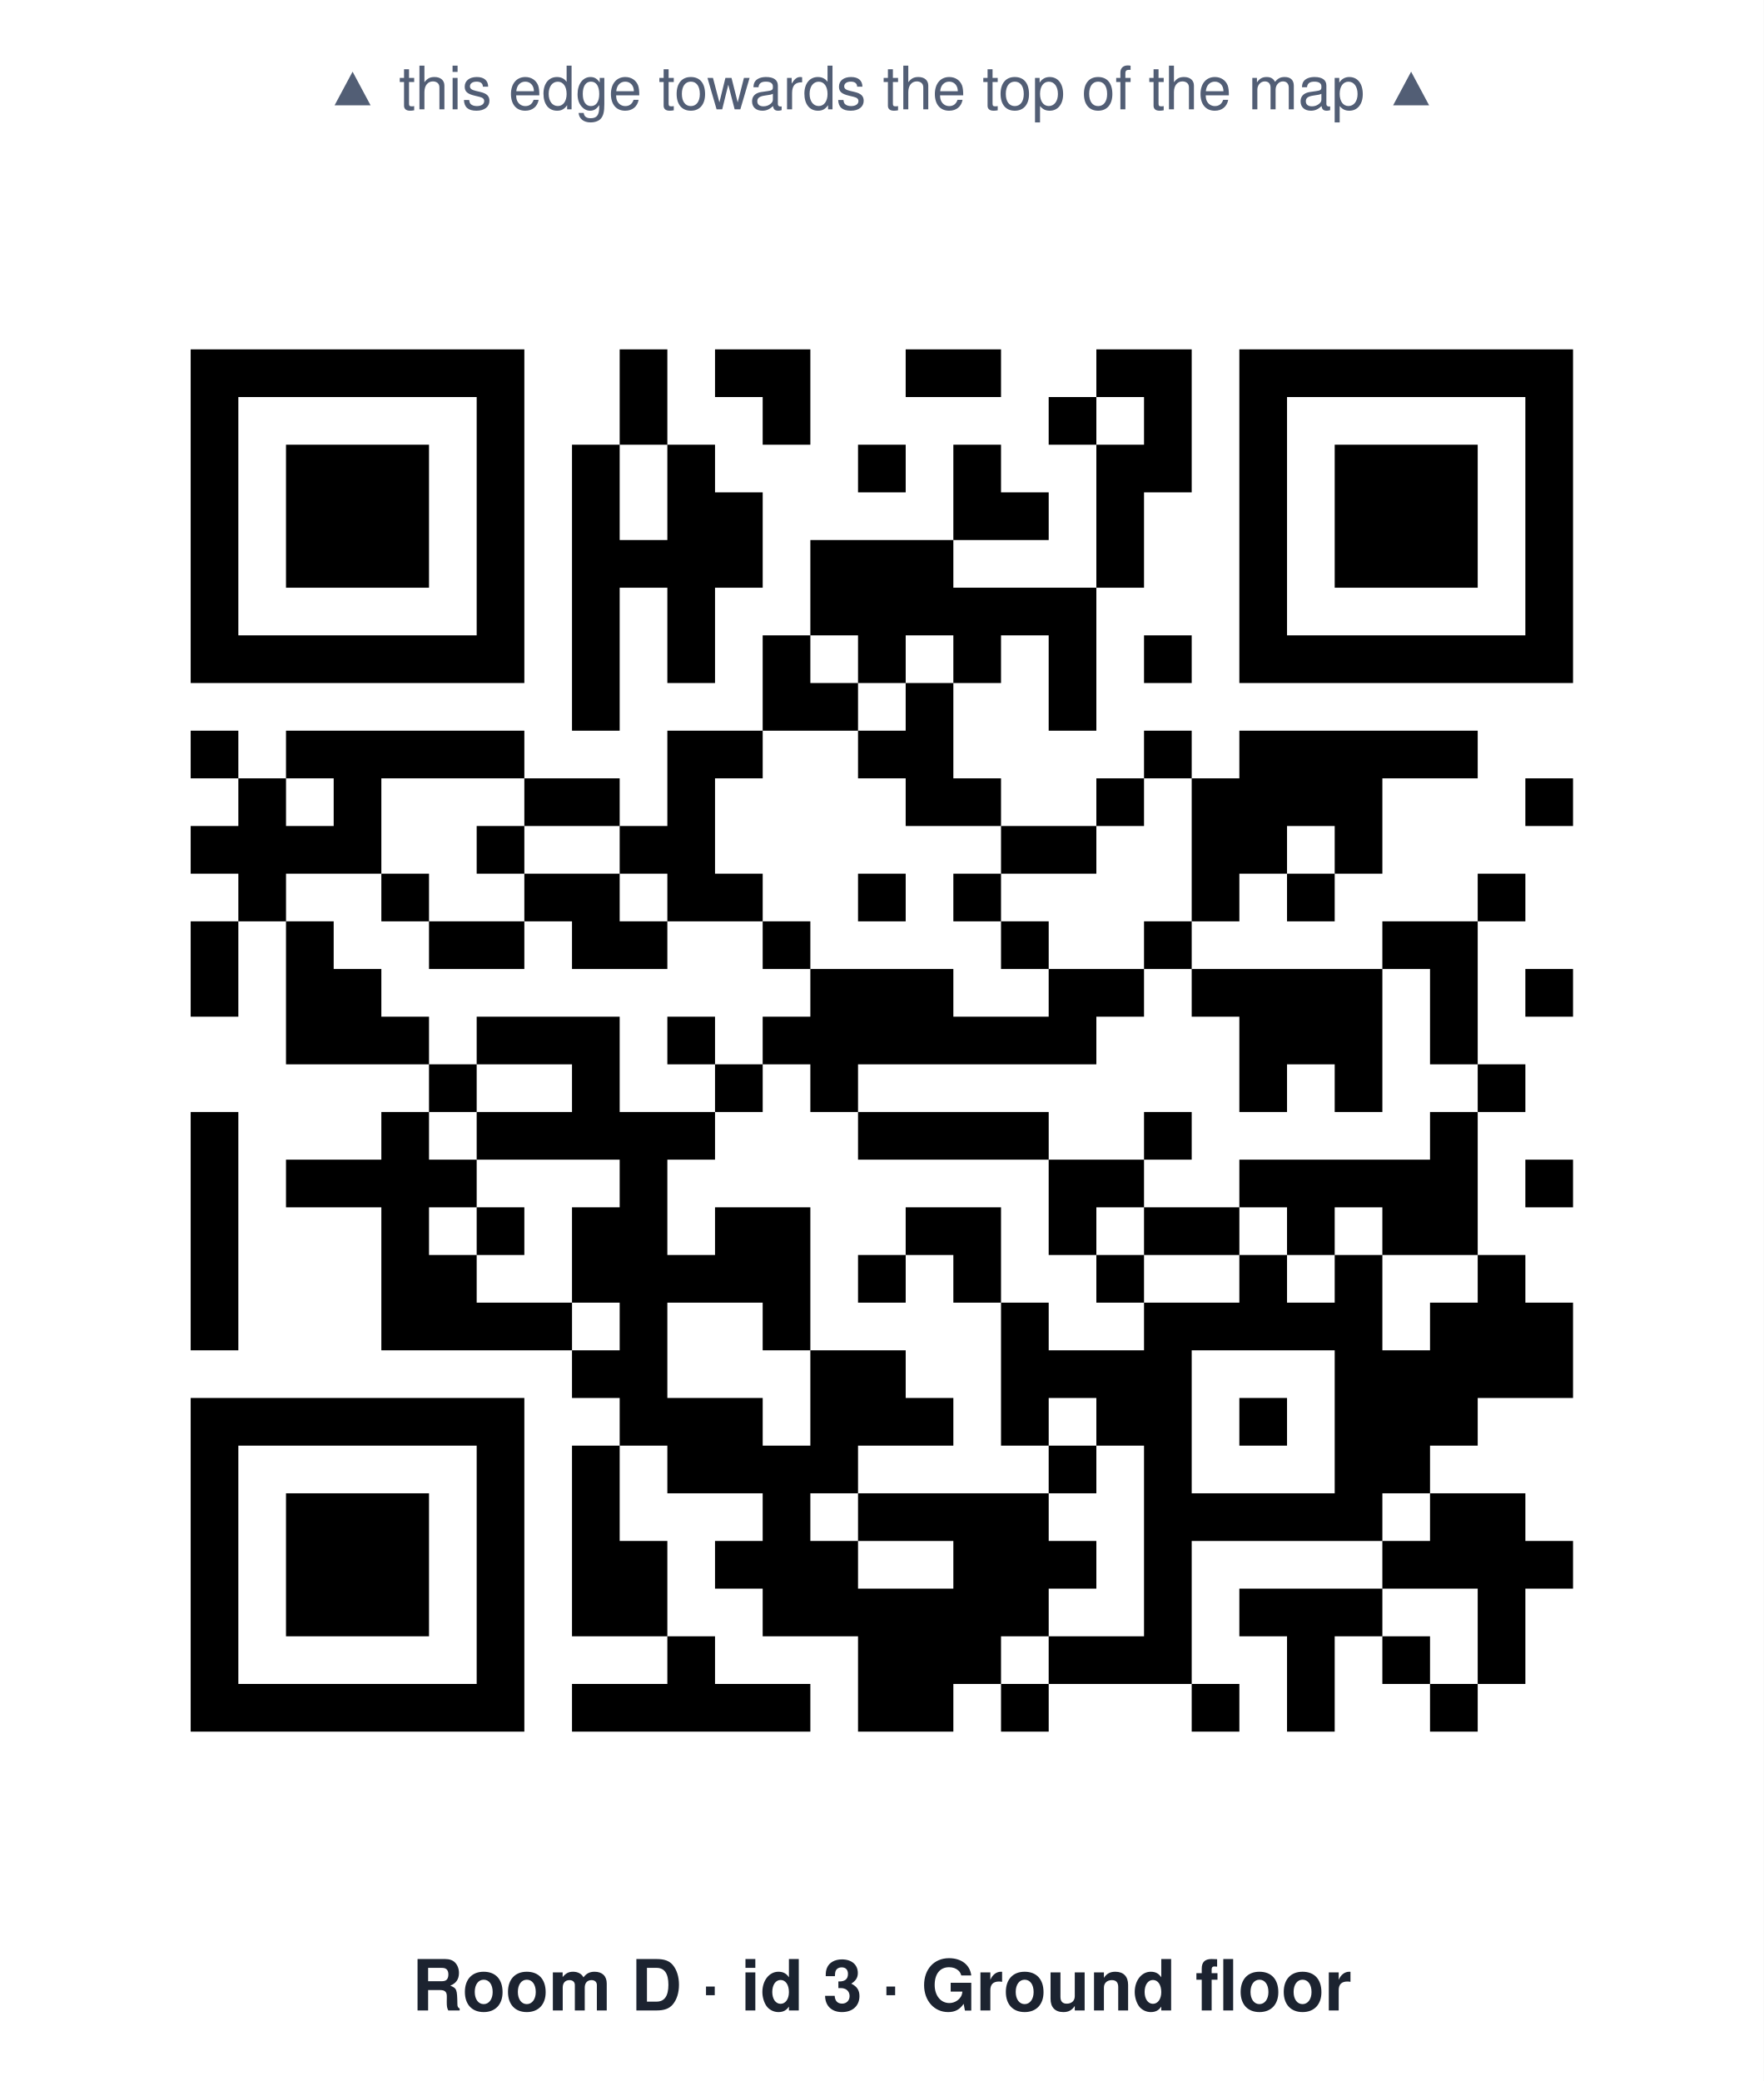
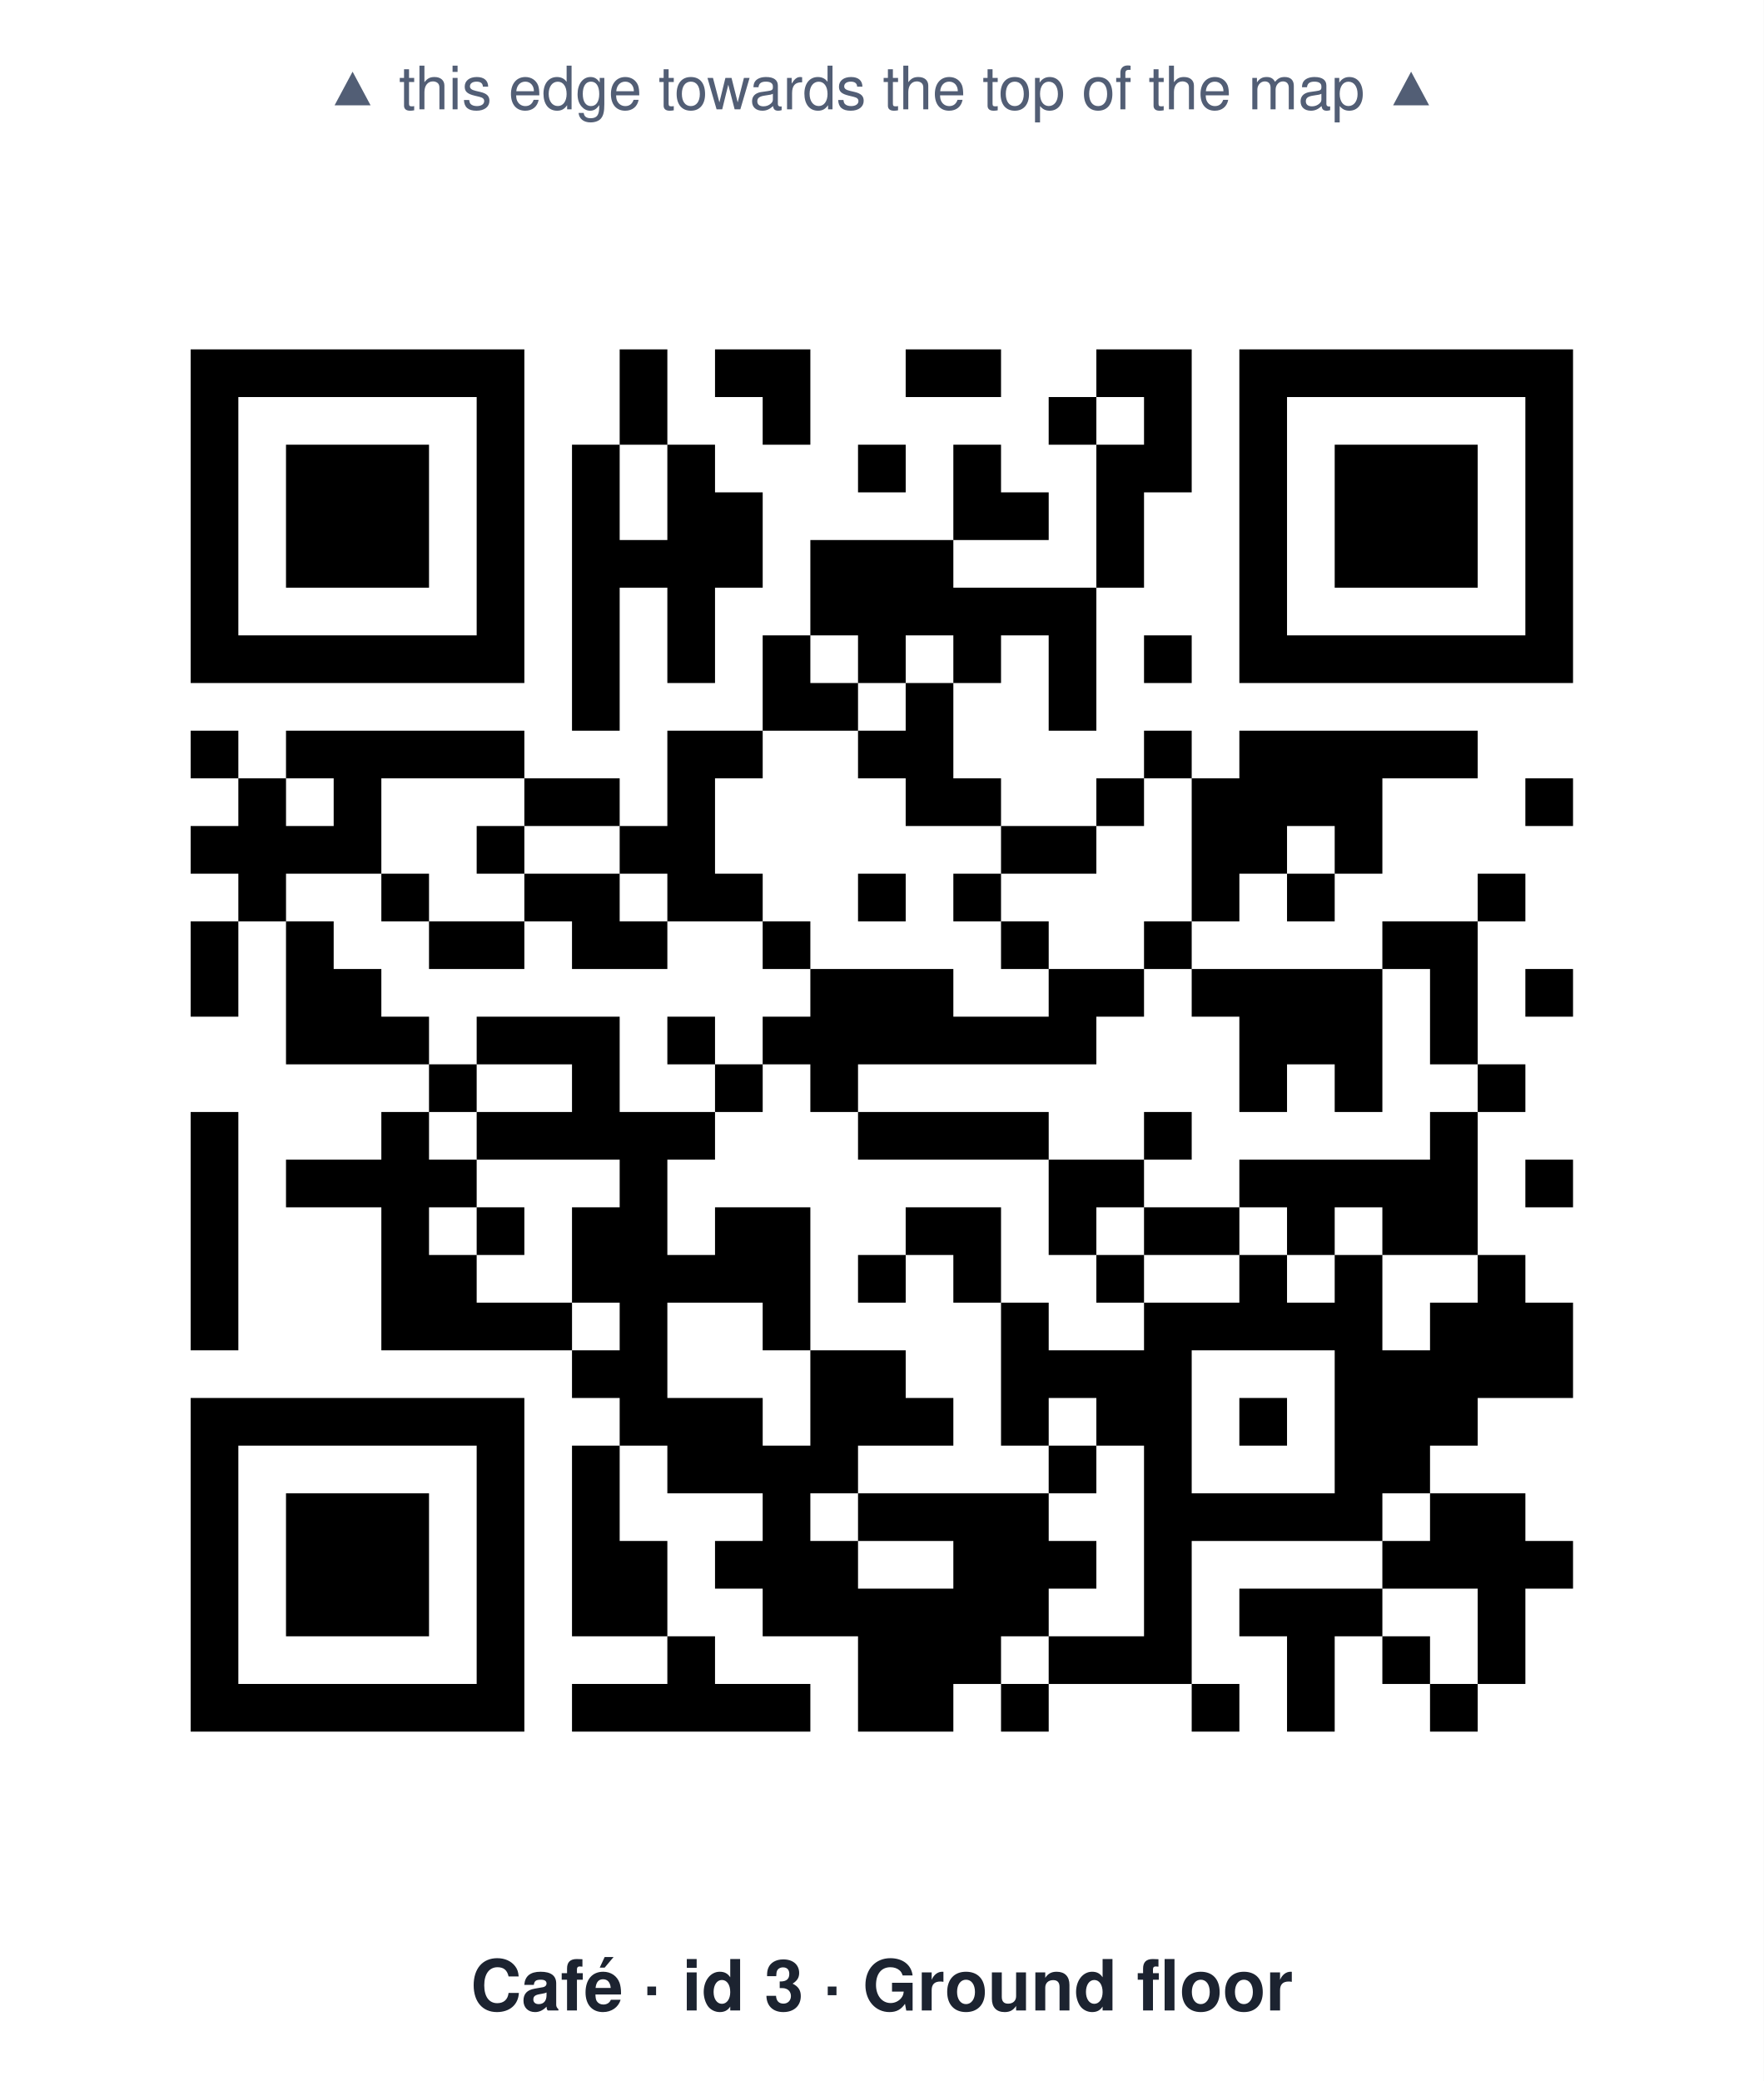
<svg xmlns="http://www.w3.org/2000/svg" viewBox="0 0 1000 1180" width="200mm" height="236mm">
  <rect width="1000" height="1180" fill="#fff" />
  <text x="500" y="62" text-anchor="middle" font-family="Helvetica, Arial, sans-serif" font-size="34" fill="#525E75">▲ this edge towards the top of the map ▲</text>
  <g transform="translate(0 90)">
    <path d="M108.11 108.11h27.03v27.03h-27.03zM135.14 108.11h27.03v27.03h-27.03zM162.16 108.11h27.03v27.03h-27.03zM189.19 108.11h27.03v27.03h-27.03zM216.22 108.11h27.03v27.03h-27.03zM243.24 108.11h27.03v27.03h-27.03zM270.27 108.11h27.03v27.03h-27.03zM351.35 108.11h27.03v27.03h-27.03zM405.41 108.11h27.03v27.03h-27.03zM432.43 108.11h27.03v27.03h-27.03zM513.51 108.11h27.03v27.03h-27.03zM540.54 108.11h27.03v27.03h-27.03zM621.62 108.11h27.03v27.03h-27.03zM648.65 108.11h27.03v27.03h-27.03zM702.70 108.11h27.03v27.03h-27.03zM729.73 108.11h27.03v27.03h-27.03zM756.76 108.11h27.03v27.03h-27.03zM783.78 108.11h27.03v27.03h-27.03zM810.81 108.11h27.03v27.03h-27.03zM837.84 108.11h27.03v27.03h-27.03zM864.86 108.11h27.03v27.03h-27.03zM108.11 135.14h27.03v27.03h-27.03zM270.27 135.14h27.03v27.03h-27.03zM351.35 135.14h27.03v27.03h-27.03zM432.43 135.14h27.03v27.03h-27.03zM594.59 135.14h27.03v27.03h-27.03zM648.65 135.14h27.03v27.03h-27.03zM702.70 135.14h27.03v27.03h-27.03zM864.86 135.14h27.03v27.03h-27.03zM108.11 162.16h27.03v27.03h-27.03zM162.16 162.16h27.03v27.03h-27.03zM189.19 162.16h27.03v27.03h-27.03zM216.22 162.16h27.03v27.03h-27.03zM270.27 162.16h27.03v27.03h-27.03zM324.32 162.16h27.03v27.03h-27.03zM378.38 162.16h27.03v27.03h-27.03zM486.49 162.16h27.03v27.03h-27.03zM540.54 162.16h27.03v27.03h-27.03zM621.62 162.16h27.03v27.03h-27.03zM648.65 162.16h27.03v27.03h-27.03zM702.70 162.16h27.03v27.03h-27.03zM756.76 162.16h27.03v27.03h-27.03zM783.78 162.16h27.03v27.03h-27.03zM810.81 162.16h27.03v27.03h-27.03zM864.86 162.16h27.03v27.03h-27.03zM108.11 189.19h27.03v27.03h-27.03zM162.16 189.19h27.03v27.03h-27.03zM189.19 189.19h27.03v27.03h-27.03zM216.22 189.19h27.03v27.03h-27.03zM270.27 189.19h27.03v27.03h-27.03zM324.32 189.19h27.03v27.03h-27.03zM378.38 189.19h27.03v27.03h-27.03zM405.41 189.19h27.03v27.03h-27.03zM540.54 189.19h27.03v27.03h-27.03zM567.57 189.19h27.03v27.03h-27.03zM621.62 189.19h27.03v27.03h-27.03zM702.70 189.19h27.03v27.03h-27.03zM756.76 189.19h27.03v27.03h-27.03zM783.78 189.19h27.03v27.03h-27.03zM810.81 189.19h27.03v27.03h-27.03zM864.86 189.19h27.03v27.03h-27.03zM108.11 216.22h27.03v27.03h-27.03zM162.16 216.22h27.03v27.03h-27.03zM189.19 216.22h27.03v27.03h-27.03zM216.22 216.22h27.03v27.03h-27.03zM270.27 216.22h27.03v27.03h-27.03zM324.32 216.22h27.03v27.03h-27.03zM351.35 216.22h27.03v27.03h-27.03zM378.38 216.22h27.03v27.03h-27.03zM405.41 216.22h27.03v27.03h-27.03zM459.46 216.22h27.03v27.03h-27.03zM486.49 216.22h27.03v27.03h-27.03zM513.51 216.22h27.03v27.03h-27.03zM621.62 216.22h27.03v27.03h-27.03zM702.70 216.22h27.03v27.03h-27.03zM756.76 216.22h27.03v27.03h-27.03zM783.78 216.22h27.03v27.03h-27.03zM810.81 216.22h27.03v27.03h-27.03zM864.86 216.22h27.03v27.03h-27.03zM108.11 243.24h27.03v27.03h-27.03zM270.27 243.24h27.03v27.03h-27.03zM324.32 243.24h27.03v27.03h-27.03zM378.38 243.24h27.03v27.03h-27.03zM459.46 243.24h27.03v27.03h-27.03zM486.49 243.24h27.03v27.03h-27.03zM513.51 243.24h27.03v27.03h-27.03zM540.54 243.24h27.03v27.03h-27.03zM567.57 243.24h27.03v27.03h-27.03zM594.59 243.24h27.03v27.03h-27.03zM702.70 243.24h27.03v27.03h-27.03zM864.86 243.24h27.03v27.03h-27.03zM108.11 270.27h27.03v27.03h-27.03zM135.14 270.27h27.03v27.03h-27.03zM162.16 270.27h27.03v27.03h-27.03zM189.19 270.27h27.03v27.03h-27.03zM216.22 270.27h27.03v27.03h-27.03zM243.24 270.27h27.03v27.03h-27.03zM270.27 270.27h27.03v27.03h-27.03zM324.32 270.27h27.03v27.03h-27.03zM378.38 270.27h27.03v27.03h-27.03zM432.43 270.27h27.03v27.03h-27.03zM486.49 270.27h27.03v27.03h-27.03zM540.54 270.27h27.03v27.03h-27.03zM594.59 270.27h27.03v27.03h-27.03zM648.65 270.27h27.03v27.03h-27.03zM702.70 270.27h27.03v27.03h-27.03zM729.73 270.27h27.03v27.03h-27.03zM756.76 270.27h27.03v27.03h-27.03zM783.78 270.27h27.03v27.03h-27.03zM810.81 270.27h27.03v27.03h-27.03zM837.84 270.27h27.03v27.03h-27.03zM864.86 270.27h27.03v27.03h-27.03zM324.32 297.30h27.03v27.03h-27.03zM432.43 297.30h27.03v27.03h-27.03zM459.46 297.30h27.03v27.03h-27.03zM513.51 297.30h27.03v27.03h-27.03zM594.59 297.30h27.03v27.03h-27.03zM108.11 324.32h27.03v27.03h-27.03zM162.16 324.32h27.03v27.03h-27.03zM189.19 324.32h27.03v27.03h-27.03zM216.22 324.32h27.03v27.03h-27.03zM243.24 324.32h27.03v27.03h-27.03zM270.27 324.32h27.03v27.03h-27.03zM378.38 324.32h27.03v27.03h-27.03zM405.41 324.32h27.03v27.03h-27.03zM486.49 324.32h27.03v27.03h-27.03zM513.51 324.32h27.03v27.03h-27.03zM648.65 324.32h27.03v27.03h-27.03zM702.70 324.32h27.03v27.03h-27.03zM729.73 324.32h27.03v27.03h-27.03zM756.76 324.32h27.03v27.03h-27.03zM783.78 324.32h27.03v27.03h-27.03zM810.81 324.32h27.03v27.03h-27.03zM135.14 351.35h27.03v27.03h-27.03zM189.19 351.35h27.03v27.03h-27.03zM297.30 351.35h27.03v27.03h-27.03zM324.32 351.35h27.03v27.03h-27.03zM378.38 351.35h27.03v27.03h-27.03zM513.51 351.35h27.03v27.03h-27.03zM540.54 351.35h27.03v27.03h-27.03zM621.62 351.35h27.03v27.03h-27.03zM675.68 351.35h27.03v27.03h-27.03zM702.70 351.35h27.03v27.03h-27.03zM729.73 351.35h27.03v27.03h-27.03zM756.76 351.35h27.03v27.03h-27.03zM864.86 351.35h27.03v27.03h-27.03zM108.11 378.38h27.03v27.03h-27.03zM135.14 378.38h27.03v27.03h-27.03zM162.16 378.38h27.03v27.03h-27.03zM189.19 378.38h27.03v27.03h-27.03zM270.27 378.38h27.03v27.03h-27.03zM351.35 378.38h27.03v27.03h-27.03zM378.38 378.38h27.03v27.03h-27.03zM567.57 378.38h27.03v27.03h-27.03zM594.59 378.38h27.03v27.03h-27.03zM675.68 378.38h27.03v27.03h-27.03zM702.70 378.38h27.03v27.03h-27.03zM756.76 378.38h27.03v27.03h-27.03zM135.14 405.41h27.03v27.03h-27.03zM216.22 405.41h27.03v27.03h-27.03zM297.30 405.41h27.03v27.03h-27.03zM324.32 405.41h27.03v27.03h-27.03zM378.38 405.41h27.03v27.03h-27.03zM405.41 405.41h27.03v27.03h-27.03zM486.49 405.41h27.03v27.03h-27.03zM540.54 405.41h27.03v27.03h-27.03zM675.68 405.41h27.03v27.03h-27.03zM729.73 405.41h27.03v27.03h-27.03zM837.84 405.41h27.03v27.03h-27.03zM108.11 432.43h27.03v27.03h-27.03zM162.16 432.43h27.03v27.03h-27.03zM243.24 432.43h27.03v27.03h-27.03zM270.27 432.43h27.03v27.03h-27.03zM324.32 432.43h27.03v27.03h-27.03zM351.35 432.43h27.03v27.03h-27.03zM432.43 432.43h27.03v27.03h-27.03zM567.57 432.43h27.03v27.03h-27.03zM648.65 432.43h27.03v27.03h-27.03zM783.78 432.43h27.03v27.03h-27.03zM810.81 432.43h27.03v27.03h-27.03zM108.11 459.46h27.03v27.03h-27.03zM162.16 459.46h27.03v27.03h-27.03zM189.19 459.46h27.03v27.03h-27.03zM459.46 459.46h27.03v27.03h-27.03zM486.49 459.46h27.03v27.03h-27.03zM513.51 459.46h27.03v27.03h-27.03zM594.59 459.46h27.03v27.03h-27.03zM621.62 459.46h27.03v27.03h-27.03zM675.68 459.46h27.03v27.03h-27.03zM702.70 459.46h27.03v27.03h-27.03zM729.73 459.46h27.03v27.03h-27.03zM756.76 459.46h27.03v27.03h-27.03zM810.81 459.46h27.03v27.03h-27.03zM864.86 459.46h27.03v27.03h-27.03zM162.16 486.49h27.03v27.03h-27.03zM189.19 486.49h27.03v27.03h-27.03zM216.22 486.49h27.03v27.03h-27.03zM270.27 486.49h27.03v27.03h-27.03zM297.30 486.49h27.03v27.03h-27.03zM324.32 486.49h27.03v27.03h-27.03zM378.38 486.49h27.03v27.03h-27.03zM432.43 486.49h27.03v27.03h-27.03zM459.46 486.49h27.03v27.03h-27.03zM486.49 486.49h27.03v27.03h-27.03zM513.51 486.49h27.03v27.03h-27.03zM540.54 486.49h27.03v27.03h-27.03zM567.57 486.49h27.03v27.03h-27.03zM594.59 486.49h27.03v27.03h-27.03zM702.70 486.49h27.03v27.03h-27.03zM729.73 486.49h27.03v27.03h-27.03zM756.76 486.49h27.03v27.03h-27.03zM810.81 486.49h27.03v27.03h-27.03zM243.24 513.51h27.03v27.03h-27.03zM324.32 513.51h27.03v27.03h-27.03zM405.41 513.51h27.03v27.03h-27.03zM459.46 513.51h27.03v27.03h-27.03zM702.70 513.51h27.03v27.03h-27.03zM756.76 513.51h27.03v27.03h-27.03zM837.84 513.51h27.03v27.03h-27.03zM108.11 540.54h27.03v27.03h-27.03zM216.22 540.54h27.03v27.03h-27.03zM270.27 540.54h27.03v27.03h-27.03zM297.30 540.54h27.03v27.03h-27.03zM324.32 540.54h27.03v27.03h-27.03zM351.35 540.54h27.03v27.03h-27.03zM378.38 540.54h27.03v27.03h-27.03zM486.49 540.54h27.03v27.03h-27.03zM513.51 540.54h27.03v27.03h-27.03zM540.54 540.54h27.03v27.03h-27.03zM567.57 540.54h27.03v27.03h-27.03zM648.65 540.54h27.03v27.03h-27.03zM810.81 540.54h27.03v27.03h-27.03zM108.11 567.57h27.03v27.03h-27.03zM162.16 567.57h27.03v27.03h-27.03zM189.19 567.57h27.03v27.03h-27.03zM216.22 567.57h27.03v27.03h-27.03zM243.24 567.57h27.03v27.03h-27.03zM351.35 567.57h27.03v27.03h-27.03zM594.59 567.57h27.03v27.03h-27.03zM621.62 567.57h27.03v27.03h-27.03zM702.70 567.57h27.03v27.03h-27.03zM729.73 567.57h27.03v27.03h-27.03zM756.76 567.57h27.03v27.03h-27.03zM783.78 567.57h27.03v27.03h-27.03zM810.81 567.57h27.03v27.03h-27.03zM864.86 567.57h27.03v27.03h-27.03zM108.11 594.59h27.03v27.03h-27.03zM216.22 594.59h27.03v27.03h-27.03zM270.27 594.59h27.03v27.03h-27.03zM324.32 594.59h27.03v27.03h-27.03zM351.35 594.59h27.03v27.03h-27.03zM405.41 594.59h27.03v27.03h-27.03zM432.43 594.59h27.03v27.03h-27.03zM513.51 594.59h27.03v27.03h-27.03zM540.54 594.59h27.03v27.03h-27.03zM594.59 594.59h27.03v27.03h-27.03zM648.65 594.59h27.03v27.03h-27.03zM675.68 594.59h27.03v27.03h-27.03zM729.73 594.59h27.03v27.03h-27.03zM783.78 594.59h27.03v27.03h-27.03zM810.81 594.59h27.03v27.03h-27.03zM108.11 621.62h27.03v27.03h-27.03zM216.22 621.62h27.03v27.03h-27.03zM243.24 621.62h27.03v27.03h-27.03zM324.32 621.62h27.03v27.03h-27.03zM351.35 621.62h27.03v27.03h-27.03zM378.38 621.62h27.03v27.03h-27.03zM405.41 621.62h27.03v27.03h-27.03zM432.43 621.62h27.03v27.03h-27.03zM486.49 621.62h27.03v27.03h-27.03zM540.54 621.62h27.03v27.03h-27.03zM621.62 621.62h27.03v27.03h-27.03zM702.70 621.62h27.03v27.03h-27.03zM756.76 621.62h27.03v27.03h-27.03zM837.84 621.62h27.03v27.03h-27.03zM108.11 648.65h27.03v27.03h-27.03zM216.22 648.65h27.03v27.03h-27.03zM243.24 648.65h27.03v27.03h-27.03zM270.27 648.65h27.03v27.03h-27.03zM297.30 648.65h27.03v27.03h-27.03zM351.35 648.65h27.03v27.03h-27.03zM432.43 648.65h27.03v27.03h-27.03zM567.57 648.65h27.03v27.03h-27.03zM648.65 648.65h27.03v27.03h-27.03zM675.68 648.65h27.03v27.03h-27.03zM702.70 648.65h27.03v27.03h-27.03zM729.73 648.65h27.03v27.03h-27.03zM756.76 648.65h27.03v27.03h-27.03zM810.81 648.65h27.03v27.03h-27.03zM837.84 648.65h27.03v27.03h-27.03zM864.86 648.65h27.03v27.03h-27.03zM324.32 675.68h27.03v27.03h-27.03zM351.35 675.68h27.03v27.03h-27.03zM459.46 675.68h27.03v27.03h-27.03zM486.49 675.68h27.03v27.03h-27.03zM567.57 675.68h27.03v27.03h-27.03zM594.59 675.68h27.03v27.03h-27.03zM621.62 675.68h27.03v27.03h-27.03zM648.65 675.68h27.03v27.03h-27.03zM756.76 675.68h27.03v27.03h-27.03zM783.78 675.68h27.03v27.03h-27.03zM810.81 675.68h27.03v27.03h-27.03zM837.84 675.68h27.03v27.03h-27.03zM864.86 675.68h27.03v27.03h-27.03zM108.11 702.70h27.03v27.03h-27.03zM135.14 702.70h27.03v27.03h-27.03zM162.16 702.70h27.03v27.03h-27.03zM189.19 702.70h27.03v27.03h-27.03zM216.22 702.70h27.03v27.03h-27.03zM243.24 702.70h27.03v27.03h-27.03zM270.27 702.70h27.03v27.03h-27.03zM351.35 702.70h27.03v27.03h-27.03zM378.38 702.70h27.03v27.03h-27.03zM405.41 702.70h27.03v27.03h-27.03zM459.46 702.70h27.03v27.03h-27.03zM486.49 702.70h27.03v27.03h-27.03zM513.51 702.70h27.03v27.03h-27.03zM567.57 702.70h27.03v27.03h-27.03zM621.62 702.70h27.03v27.03h-27.03zM648.65 702.70h27.03v27.03h-27.03zM702.70 702.70h27.03v27.03h-27.03zM756.76 702.70h27.03v27.03h-27.03zM783.78 702.70h27.03v27.03h-27.03zM810.81 702.70h27.03v27.03h-27.03zM108.11 729.73h27.03v27.03h-27.03zM270.27 729.73h27.03v27.03h-27.03zM324.32 729.73h27.03v27.03h-27.03zM378.38 729.73h27.03v27.03h-27.03zM405.41 729.73h27.03v27.03h-27.03zM432.43 729.73h27.03v27.03h-27.03zM459.46 729.73h27.03v27.03h-27.03zM594.59 729.73h27.03v27.03h-27.03zM648.65 729.73h27.03v27.03h-27.03zM756.76 729.73h27.03v27.03h-27.03zM783.78 729.73h27.03v27.03h-27.03zM108.11 756.76h27.03v27.03h-27.03zM162.16 756.76h27.03v27.03h-27.03zM189.19 756.76h27.03v27.03h-27.03zM216.22 756.76h27.03v27.03h-27.03zM270.27 756.76h27.03v27.03h-27.03zM324.32 756.76h27.03v27.03h-27.03zM432.43 756.76h27.03v27.03h-27.03zM486.49 756.76h27.03v27.03h-27.03zM513.51 756.76h27.03v27.03h-27.03zM540.54 756.76h27.03v27.03h-27.03zM567.57 756.76h27.03v27.03h-27.03zM648.65 756.76h27.03v27.03h-27.03zM675.68 756.76h27.03v27.03h-27.03zM702.70 756.76h27.03v27.03h-27.03zM729.73 756.76h27.03v27.03h-27.03zM756.76 756.76h27.03v27.03h-27.03zM810.81 756.76h27.03v27.03h-27.03zM837.84 756.76h27.03v27.03h-27.03zM108.11 783.78h27.03v27.03h-27.03zM162.16 783.78h27.03v27.03h-27.03zM189.19 783.78h27.03v27.03h-27.03zM216.22 783.78h27.03v27.03h-27.03zM270.27 783.78h27.03v27.03h-27.03zM324.32 783.78h27.03v27.03h-27.03zM351.35 783.78h27.03v27.03h-27.03zM405.41 783.78h27.03v27.03h-27.03zM432.43 783.78h27.03v27.03h-27.03zM459.46 783.78h27.03v27.03h-27.03zM540.54 783.78h27.03v27.03h-27.03zM567.57 783.78h27.03v27.03h-27.03zM594.59 783.78h27.03v27.03h-27.03zM648.65 783.78h27.03v27.03h-27.03zM783.78 783.78h27.03v27.03h-27.03zM810.81 783.78h27.03v27.03h-27.03zM837.84 783.78h27.03v27.03h-27.03zM864.86 783.78h27.03v27.03h-27.03zM108.11 810.81h27.03v27.03h-27.03zM162.16 810.81h27.03v27.03h-27.03zM189.19 810.81h27.03v27.03h-27.03zM216.22 810.81h27.03v27.03h-27.03zM270.27 810.81h27.03v27.03h-27.03zM324.32 810.81h27.03v27.03h-27.03zM351.35 810.81h27.03v27.03h-27.03zM432.43 810.81h27.03v27.03h-27.03zM459.46 810.81h27.03v27.03h-27.03zM486.49 810.81h27.03v27.03h-27.03zM513.51 810.81h27.03v27.03h-27.03zM540.54 810.81h27.03v27.03h-27.03zM567.57 810.81h27.03v27.03h-27.03zM648.65 810.81h27.03v27.03h-27.03zM702.70 810.81h27.03v27.03h-27.03zM729.73 810.81h27.03v27.03h-27.03zM756.76 810.81h27.03v27.03h-27.03zM837.84 810.81h27.03v27.03h-27.03zM108.11 837.84h27.03v27.03h-27.03zM270.27 837.84h27.03v27.03h-27.03zM378.38 837.84h27.03v27.03h-27.03zM486.49 837.84h27.03v27.03h-27.03zM513.51 837.84h27.03v27.03h-27.03zM540.54 837.84h27.03v27.03h-27.03zM594.59 837.84h27.03v27.03h-27.03zM621.62 837.84h27.03v27.03h-27.03zM648.65 837.84h27.03v27.03h-27.03zM729.73 837.84h27.03v27.03h-27.03zM783.78 837.84h27.03v27.03h-27.03zM837.84 837.84h27.03v27.03h-27.03zM108.11 864.86h27.03v27.03h-27.03zM135.14 864.86h27.03v27.03h-27.03zM162.16 864.86h27.03v27.03h-27.03zM189.19 864.86h27.03v27.03h-27.03zM216.22 864.86h27.03v27.03h-27.03zM243.24 864.86h27.03v27.03h-27.03zM270.27 864.86h27.03v27.03h-27.03zM324.32 864.86h27.03v27.03h-27.03zM351.35 864.86h27.03v27.03h-27.03zM378.38 864.86h27.03v27.03h-27.03zM405.41 864.86h27.03v27.03h-27.03zM432.43 864.86h27.03v27.03h-27.03zM486.49 864.86h27.03v27.03h-27.03zM513.51 864.86h27.03v27.03h-27.03zM567.57 864.86h27.03v27.03h-27.03zM675.68 864.86h27.03v27.03h-27.03zM729.73 864.86h27.03v27.03h-27.03zM810.81 864.86h27.03v27.03h-27.03z" fill="#000" />
  </g>
-   <text x="500" y="1140" text-anchor="middle" font-family="Helvetica, Arial, sans-serif" font-size="40" font-weight="bold" fill="#1c2330">Room D · id 3 · Ground floor</text>
+   <text x="500" y="1140" text-anchor="middle" font-family="Helvetica, Arial, sans-serif" font-size="40" font-weight="bold" fill="#1c2330">Café · id 3 · Ground floor</text>
</svg>
